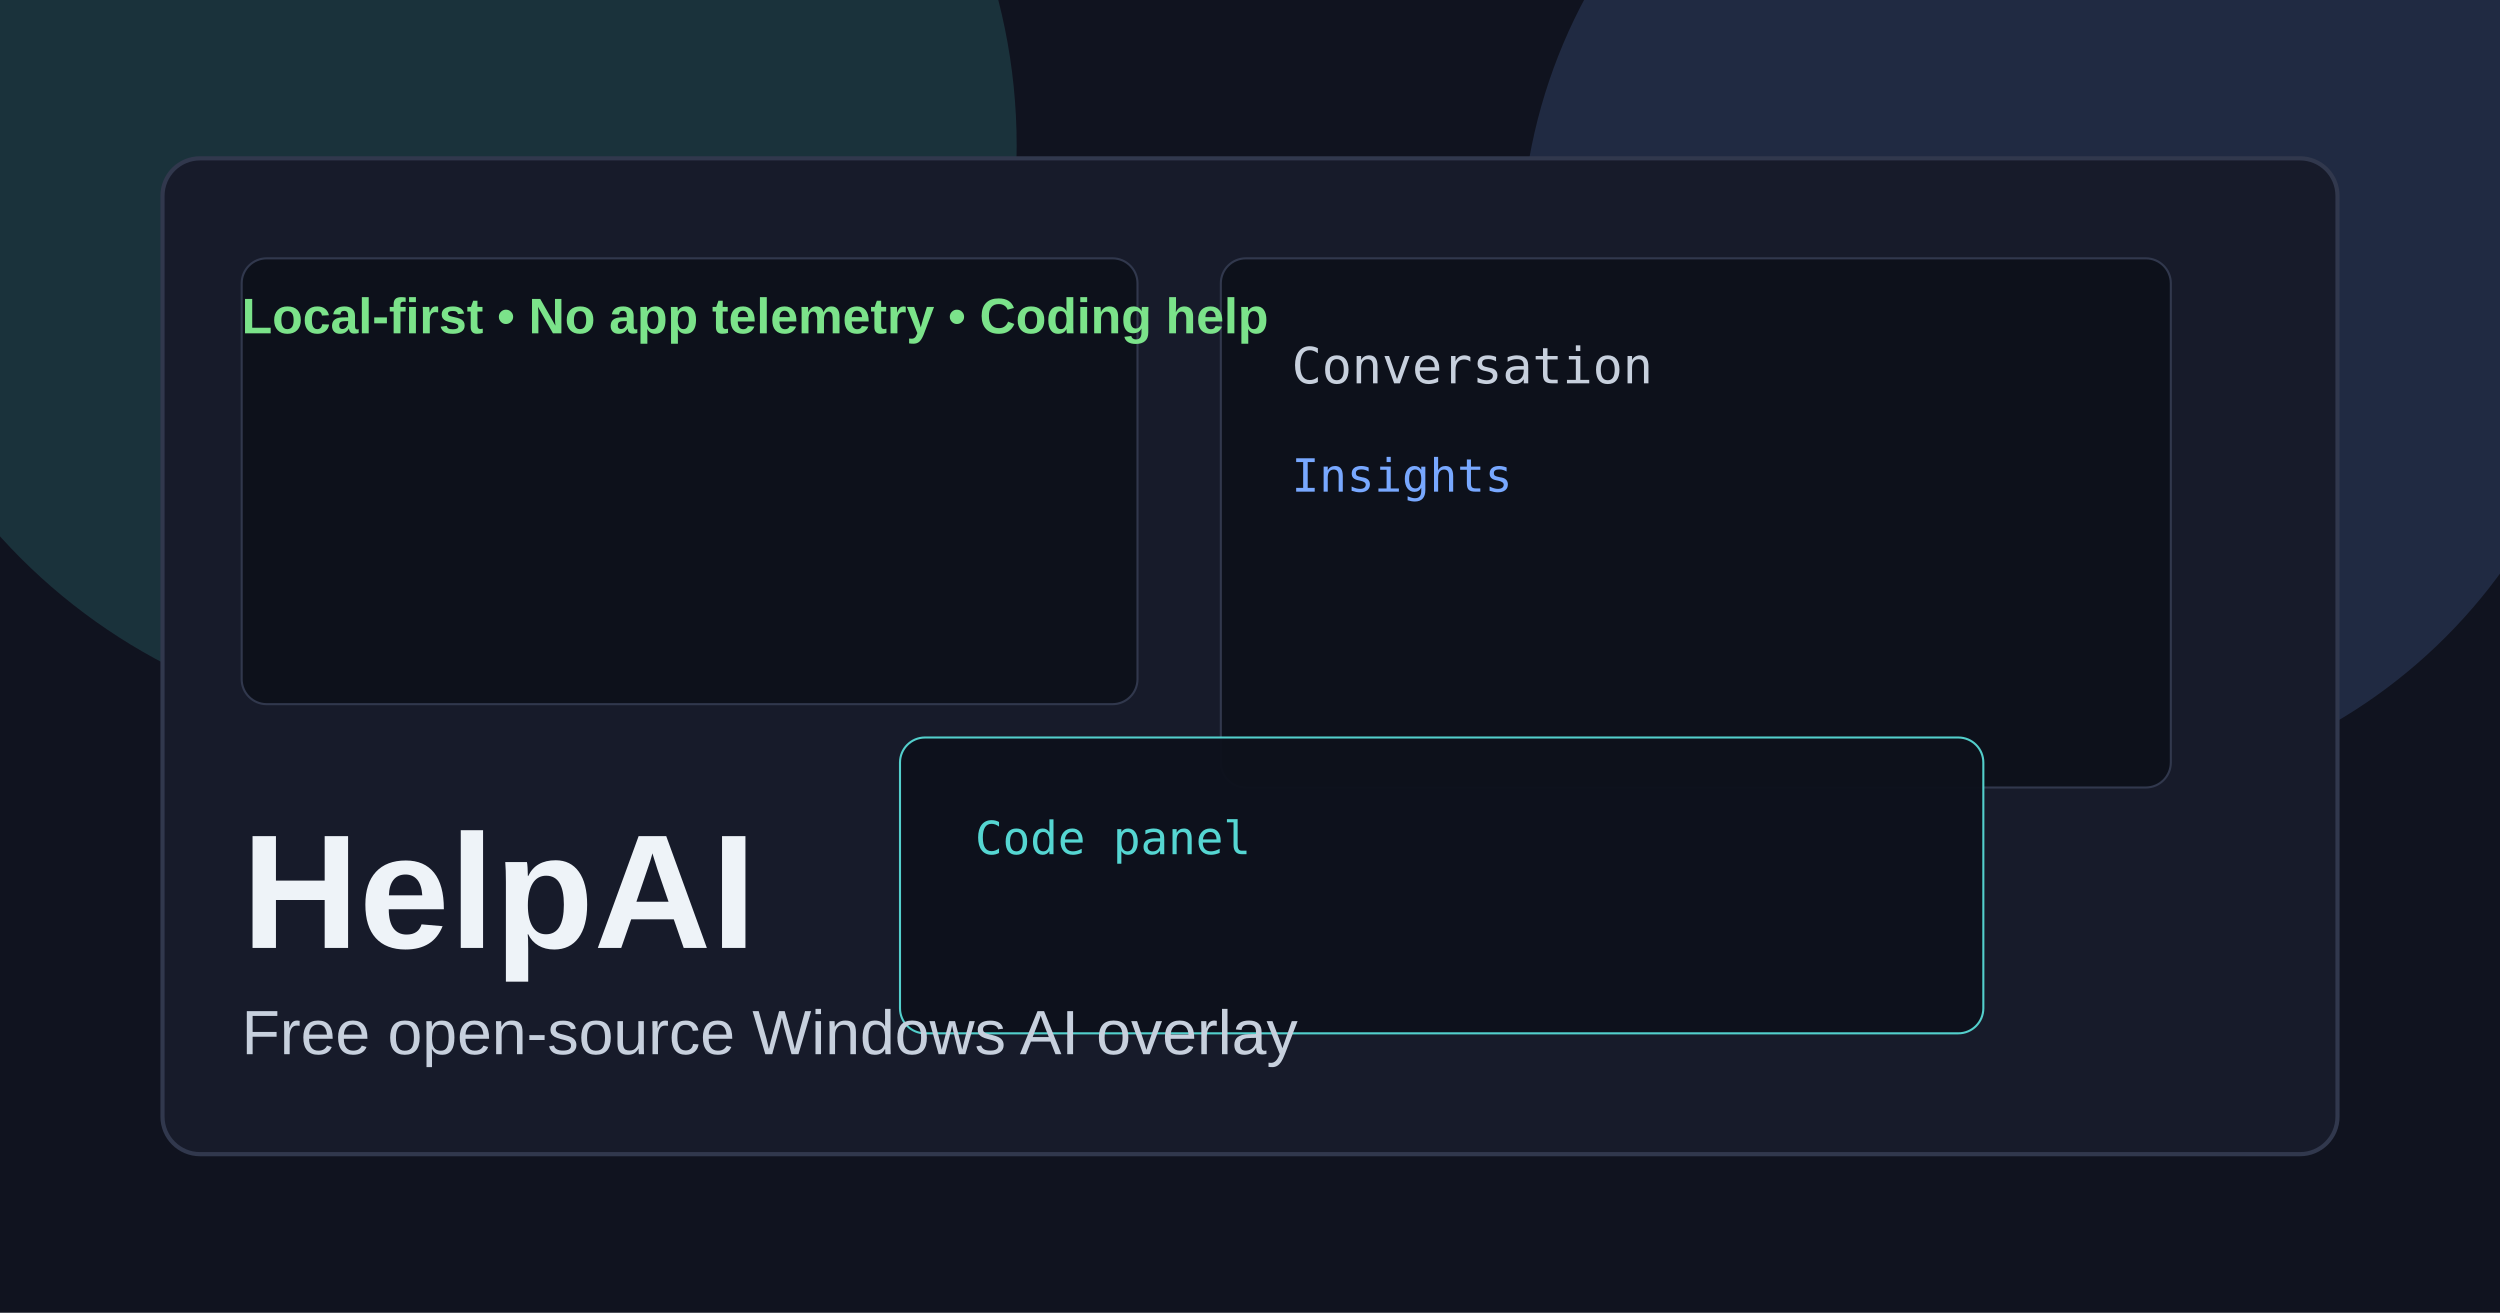
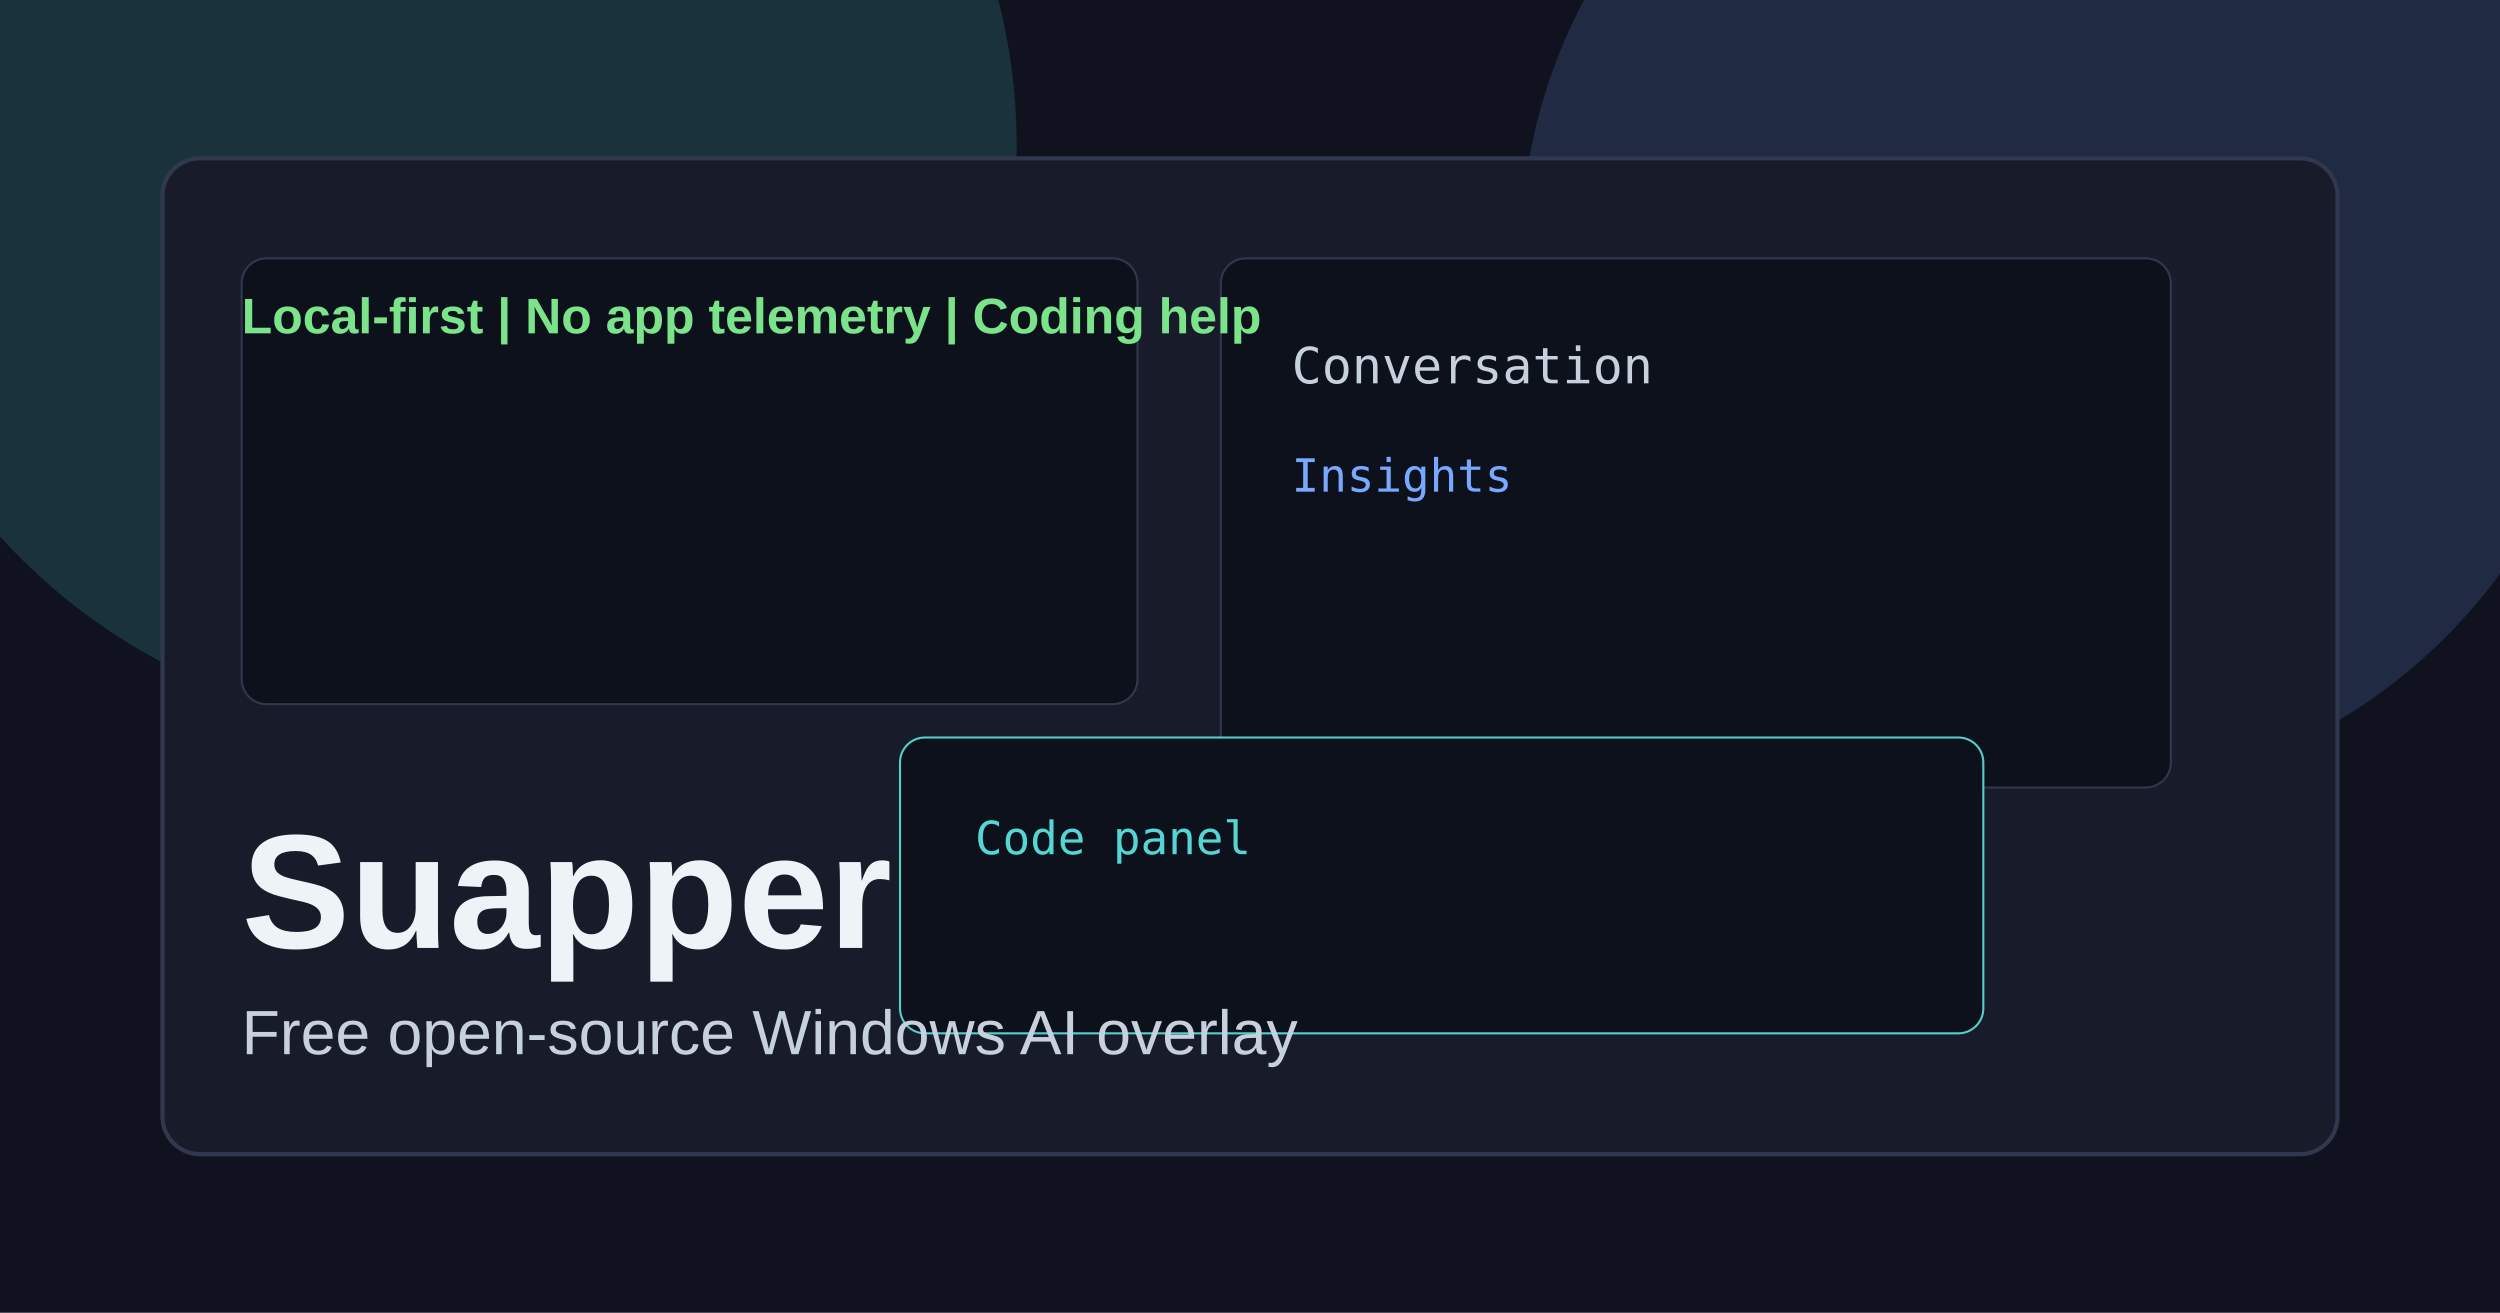
- <svg xmlns="http://www.w3.org/2000/svg" width="1200" height="630" viewBox="0 0 1200 630" role="img" aria-label="HelpAI free open source AI overlay">
+ <svg xmlns="http://www.w3.org/2000/svg" width="1200" height="630" viewBox="0 0 1200 630" role="img" aria-label="Suapper free open source AI overlay">
  <rect width="1200" height="630" fill="#10131f" />
  <path d="M0 0h1200v630H0z" fill="#10131f" />
  <circle cx="208" cy="70" r="280" fill="#55d6d2" opacity=".16" />
  <circle cx="990" cy="122" r="260" fill="#78a8ff" opacity=".16" />
  <rect x="78" y="76" width="1044" height="478" rx="18" fill="#171b2a" stroke="#31384d" stroke-width="2" />
  <rect x="116" y="124" width="430" height="214" rx="12" fill="#0d111b" stroke="#31384d" />
  <rect x="586" y="124" width="456" height="254" rx="12" fill="#0d111b" stroke="#31384d" />
  <rect x="432" y="354" width="520" height="142" rx="12" fill="#0d111b" stroke="#55d6d2" opacity=".96" />
-   <text x="116" y="455" fill="#eef3f8" font-family="Segoe UI, Arial, sans-serif" font-size="78" font-weight="800">HelpAI</text>
+   <text x="116" y="455" fill="#eef3f8" font-family="Segoe UI, Arial, sans-serif" font-size="78" font-weight="800">Suapper</text>
  <text x="116" y="506" fill="#c7d0dd" font-family="Segoe UI, Arial, sans-serif" font-size="30">Free open-source Windows AI overlay</text>
-   <text x="116" y="160" fill="#7be38a" font-family="Segoe UI, Arial, sans-serif" font-size="24" font-weight="700">Local-first • No app telemetry • Coding help</text>
+   <text x="116" y="160" fill="#7be38a" font-family="Segoe UI, Arial, sans-serif" font-size="24" font-weight="700">Local-first | No app telemetry | Coding help</text>
  <text x="620" y="184" fill="#c7d0dd" font-family="Consolas, monospace" font-size="24">Conversation</text>
  <text x="620" y="236" fill="#78a8ff" font-family="Consolas, monospace" font-size="22">Insights</text>
  <text x="468" y="410" fill="#55d6d2" font-family="Consolas, monospace" font-size="22">Code panel</text>
</svg>
